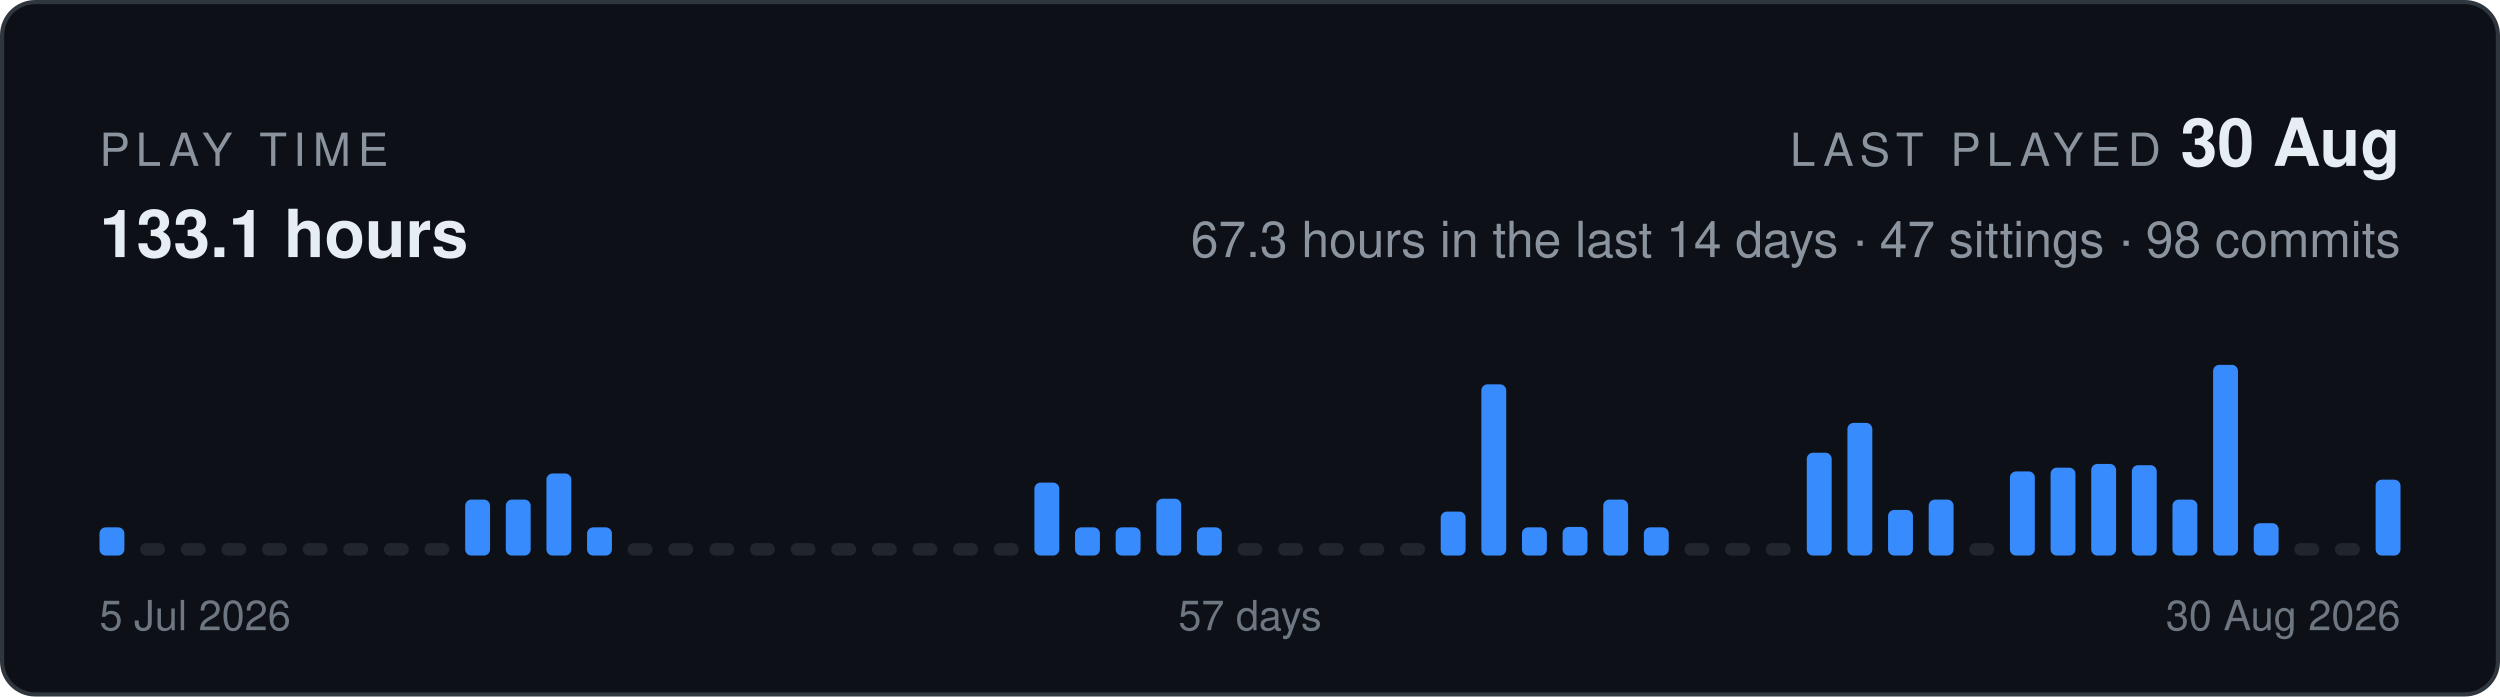
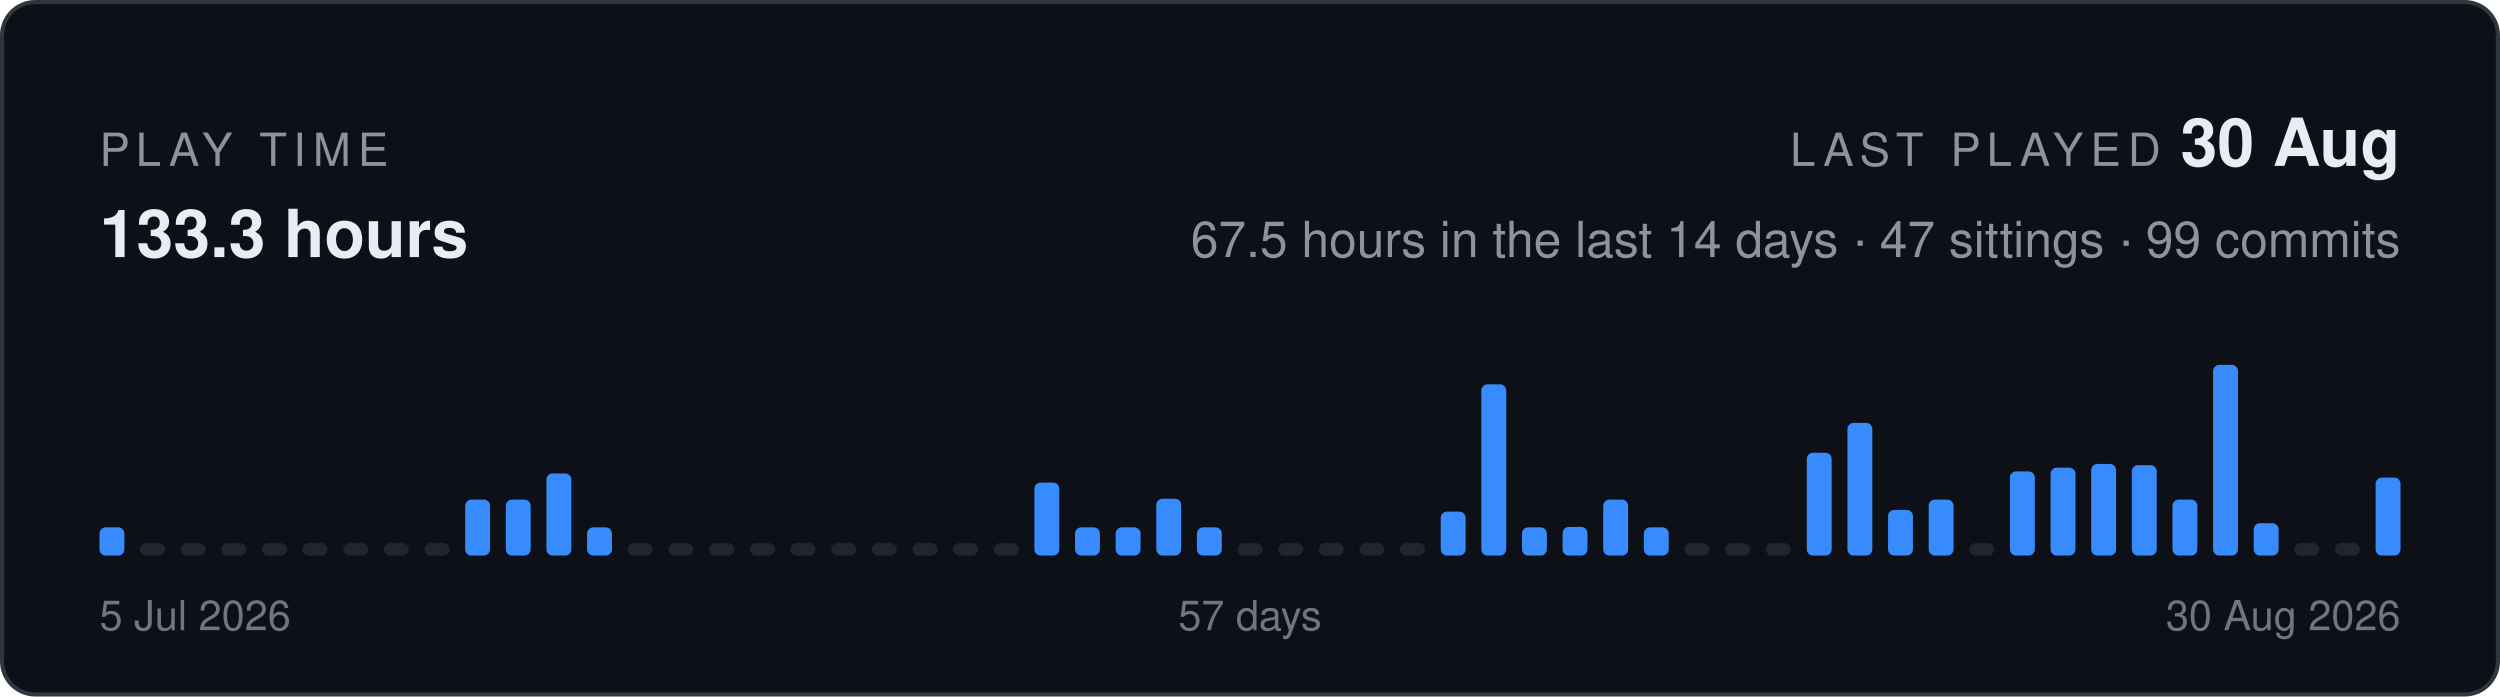
- <svg xmlns="http://www.w3.org/2000/svg" width="603" height="168" viewBox="0 0 603 168" role="img" aria-label="Play time: 133.1 hours over 98 commits, last played 30 Aug">
+ <svg xmlns="http://www.w3.org/2000/svg" width="603" height="168" viewBox="0 0 603 168" role="img" aria-label="Play time: 133.3 hours over 99 commits, last played 30 Aug">
  <style>
    .card { fill: #0d1117; stroke: #30363d }
    text { font-family: -apple-system, BlinkMacSystemFont, "Segoe UI", Helvetica, Arial, sans-serif }
    .label { font-size: 11px; letter-spacing: 1.7px; fill: #8b949e }
    .stat { font-size: 16px; font-weight: 600; letter-spacing: normal; fill: #e6edf3 }
    .note { font-size: 12px; fill: #8b949e }
    .axis { font-size: 10px; fill: #6e7681 }
    .bar { fill: #388bfd }
    .bar-quiet { fill: #21262d }
  </style>
  <rect class="card" x="0.5" y="0.5" width="602" height="167" rx="8" />
  <text class="label" x="24" y="40">PLAY TIME</text>
-   <text class="stat" x="24" y="62">133.1 hours</text>
+   <text class="stat" x="24" y="62">133.3 hours</text>
  <text class="label" x="579" y="40" text-anchor="end">LAST PLAYED <tspan class="stat">30 Aug</tspan>
  </text>
-   <text class="note" x="579" y="62" text-anchor="end">67.3 hours in the last 14 days   ·   47 sittings   ·   98 commits</text>
+   <text class="note" x="579" y="62" text-anchor="end">67.5 hours in the last 14 days   ·   47 sittings   ·   99 commits</text>
  <rect class="bar" x="24.0" y="127.2" width="6" height="6.8" rx="1.5" />
  <rect class="bar-quiet" x="33.8" y="131.0" width="6" height="3.0" rx="1.5" />
  <rect class="bar-quiet" x="43.6" y="131.0" width="6" height="3.0" rx="1.5" />
  <rect class="bar-quiet" x="53.4" y="131.0" width="6" height="3.0" rx="1.5" />
  <rect class="bar-quiet" x="63.2" y="131.0" width="6" height="3.0" rx="1.5" />
  <rect class="bar-quiet" x="73.0" y="131.0" width="6" height="3.0" rx="1.5" />
  <rect class="bar-quiet" x="82.8" y="131.0" width="6" height="3.0" rx="1.5" />
  <rect class="bar-quiet" x="92.6" y="131.0" width="6" height="3.0" rx="1.5" />
  <rect class="bar-quiet" x="102.4" y="131.0" width="6" height="3.0" rx="1.5" />
  <rect class="bar" x="112.2" y="120.5" width="6" height="13.5" rx="1.5" />
  <rect class="bar" x="122.0" y="120.5" width="6" height="13.5" rx="1.5" />
  <rect class="bar" x="131.8" y="114.2" width="6" height="19.8" rx="1.5" />
  <rect class="bar" x="141.6" y="127.2" width="6" height="6.8" rx="1.5" />
  <rect class="bar-quiet" x="151.4" y="131.0" width="6" height="3.0" rx="1.5" />
  <rect class="bar-quiet" x="161.2" y="131.0" width="6" height="3.0" rx="1.5" />
  <rect class="bar-quiet" x="171.1" y="131.0" width="6" height="3.0" rx="1.5" />
  <rect class="bar-quiet" x="180.9" y="131.0" width="6" height="3.0" rx="1.5" />
  <rect class="bar-quiet" x="190.7" y="131.0" width="6" height="3.0" rx="1.5" />
  <rect class="bar-quiet" x="200.5" y="131.0" width="6" height="3.0" rx="1.5" />
  <rect class="bar-quiet" x="210.3" y="131.0" width="6" height="3.0" rx="1.5" />
  <rect class="bar-quiet" x="220.1" y="131.0" width="6" height="3.0" rx="1.5" />
  <rect class="bar-quiet" x="229.9" y="131.0" width="6" height="3.0" rx="1.5" />
  <rect class="bar-quiet" x="239.7" y="131.0" width="6" height="3.0" rx="1.5" />
  <rect class="bar" x="249.5" y="116.4" width="6" height="17.6" rx="1.5" />
  <rect class="bar" x="259.3" y="127.2" width="6" height="6.8" rx="1.5" />
  <rect class="bar" x="269.1" y="127.2" width="6" height="6.8" rx="1.5" />
  <rect class="bar" x="278.9" y="120.3" width="6" height="13.7" rx="1.5" />
  <rect class="bar" x="288.7" y="127.2" width="6" height="6.8" rx="1.5" />
  <rect class="bar-quiet" x="298.5" y="131.0" width="6" height="3.0" rx="1.5" />
  <rect class="bar-quiet" x="308.3" y="131.0" width="6" height="3.0" rx="1.5" />
  <rect class="bar-quiet" x="318.1" y="131.0" width="6" height="3.0" rx="1.5" />
  <rect class="bar-quiet" x="327.9" y="131.0" width="6" height="3.0" rx="1.5" />
  <rect class="bar-quiet" x="337.7" y="131.0" width="6" height="3.0" rx="1.5" />
  <rect class="bar" x="347.5" y="123.4" width="6" height="10.6" rx="1.5" />
  <rect class="bar" x="357.3" y="92.7" width="6" height="41.3" rx="1.5" />
  <rect class="bar" x="367.1" y="127.2" width="6" height="6.8" rx="1.5" />
  <rect class="bar" x="376.9" y="127.1" width="6" height="6.9" rx="1.5" />
  <rect class="bar" x="386.7" y="120.5" width="6" height="13.5" rx="1.5" />
  <rect class="bar" x="396.5" y="127.2" width="6" height="6.8" rx="1.5" />
  <rect class="bar-quiet" x="406.3" y="131.0" width="6" height="3.0" rx="1.5" />
  <rect class="bar-quiet" x="416.1" y="131.0" width="6" height="3.0" rx="1.5" />
  <rect class="bar-quiet" x="425.9" y="131.0" width="6" height="3.0" rx="1.5" />
  <rect class="bar" x="435.8" y="109.2" width="6" height="24.8" rx="1.5" />
  <rect class="bar" x="445.6" y="102.0" width="6" height="32.0" rx="1.5" />
  <rect class="bar" x="455.4" y="123.0" width="6" height="11.0" rx="1.5" />
  <rect class="bar" x="465.2" y="120.5" width="6" height="13.5" rx="1.5" />
  <rect class="bar-quiet" x="475.0" y="131.0" width="6" height="3.0" rx="1.5" />
  <rect class="bar" x="484.8" y="113.7" width="6" height="20.3" rx="1.5" />
  <rect class="bar" x="494.6" y="112.8" width="6" height="21.2" rx="1.5" />
  <rect class="bar" x="504.4" y="111.9" width="6" height="22.1" rx="1.5" />
  <rect class="bar" x="514.2" y="112.2" width="6" height="21.8" rx="1.5" />
  <rect class="bar" x="524.0" y="120.5" width="6" height="13.5" rx="1.5" />
  <rect class="bar" x="533.8" y="88.0" width="6" height="46.0" rx="1.5" />
  <rect class="bar" x="543.6" y="126.2" width="6" height="7.8" rx="1.5" />
  <rect class="bar-quiet" x="553.4" y="131.0" width="6" height="3.0" rx="1.5" />
  <rect class="bar-quiet" x="563.2" y="131.0" width="6" height="3.0" rx="1.5" />
-   <rect class="bar" x="573.0" y="115.7" width="6" height="18.3" rx="1.5" />
+   <rect class="bar" x="573.0" y="115.2" width="6" height="18.8" rx="1.5" />
  <text class="axis" x="24" y="152">5 Jul 2026</text>
  <text class="axis" x="301.5" y="152" text-anchor="middle">57 days</text>
  <text class="axis" x="579" y="152" text-anchor="end">30 Aug 2026</text>
</svg>
